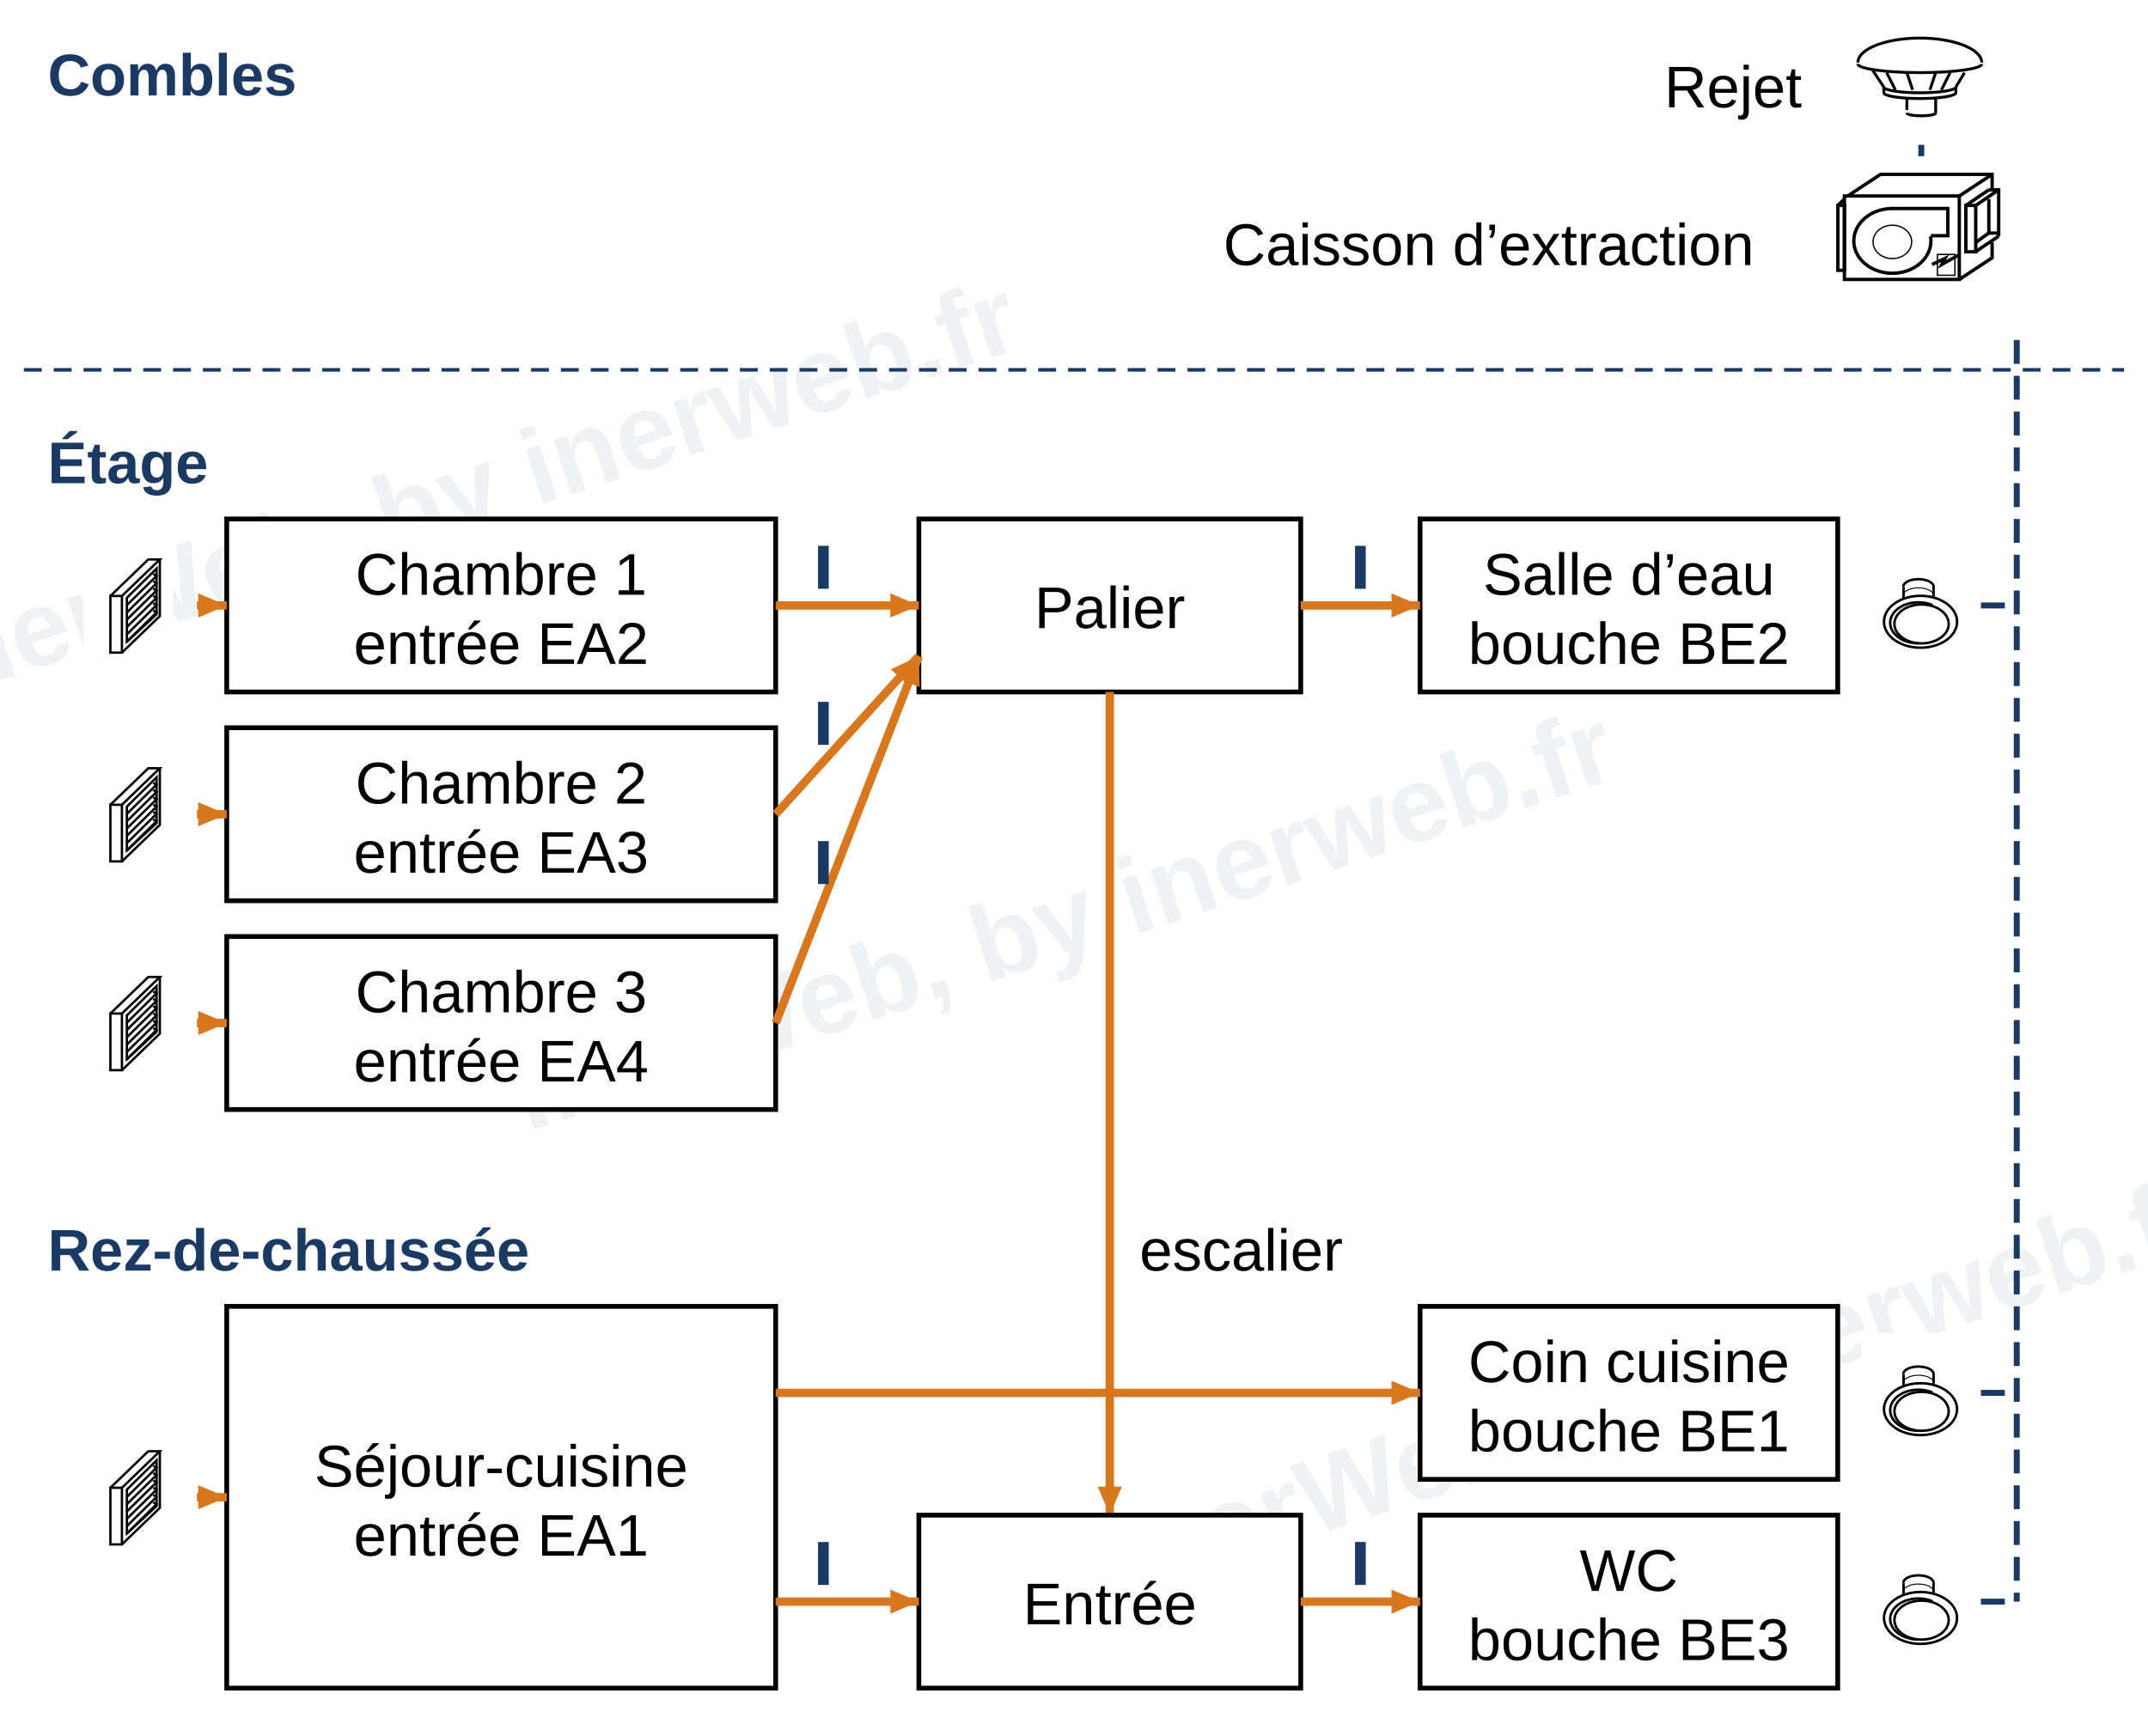
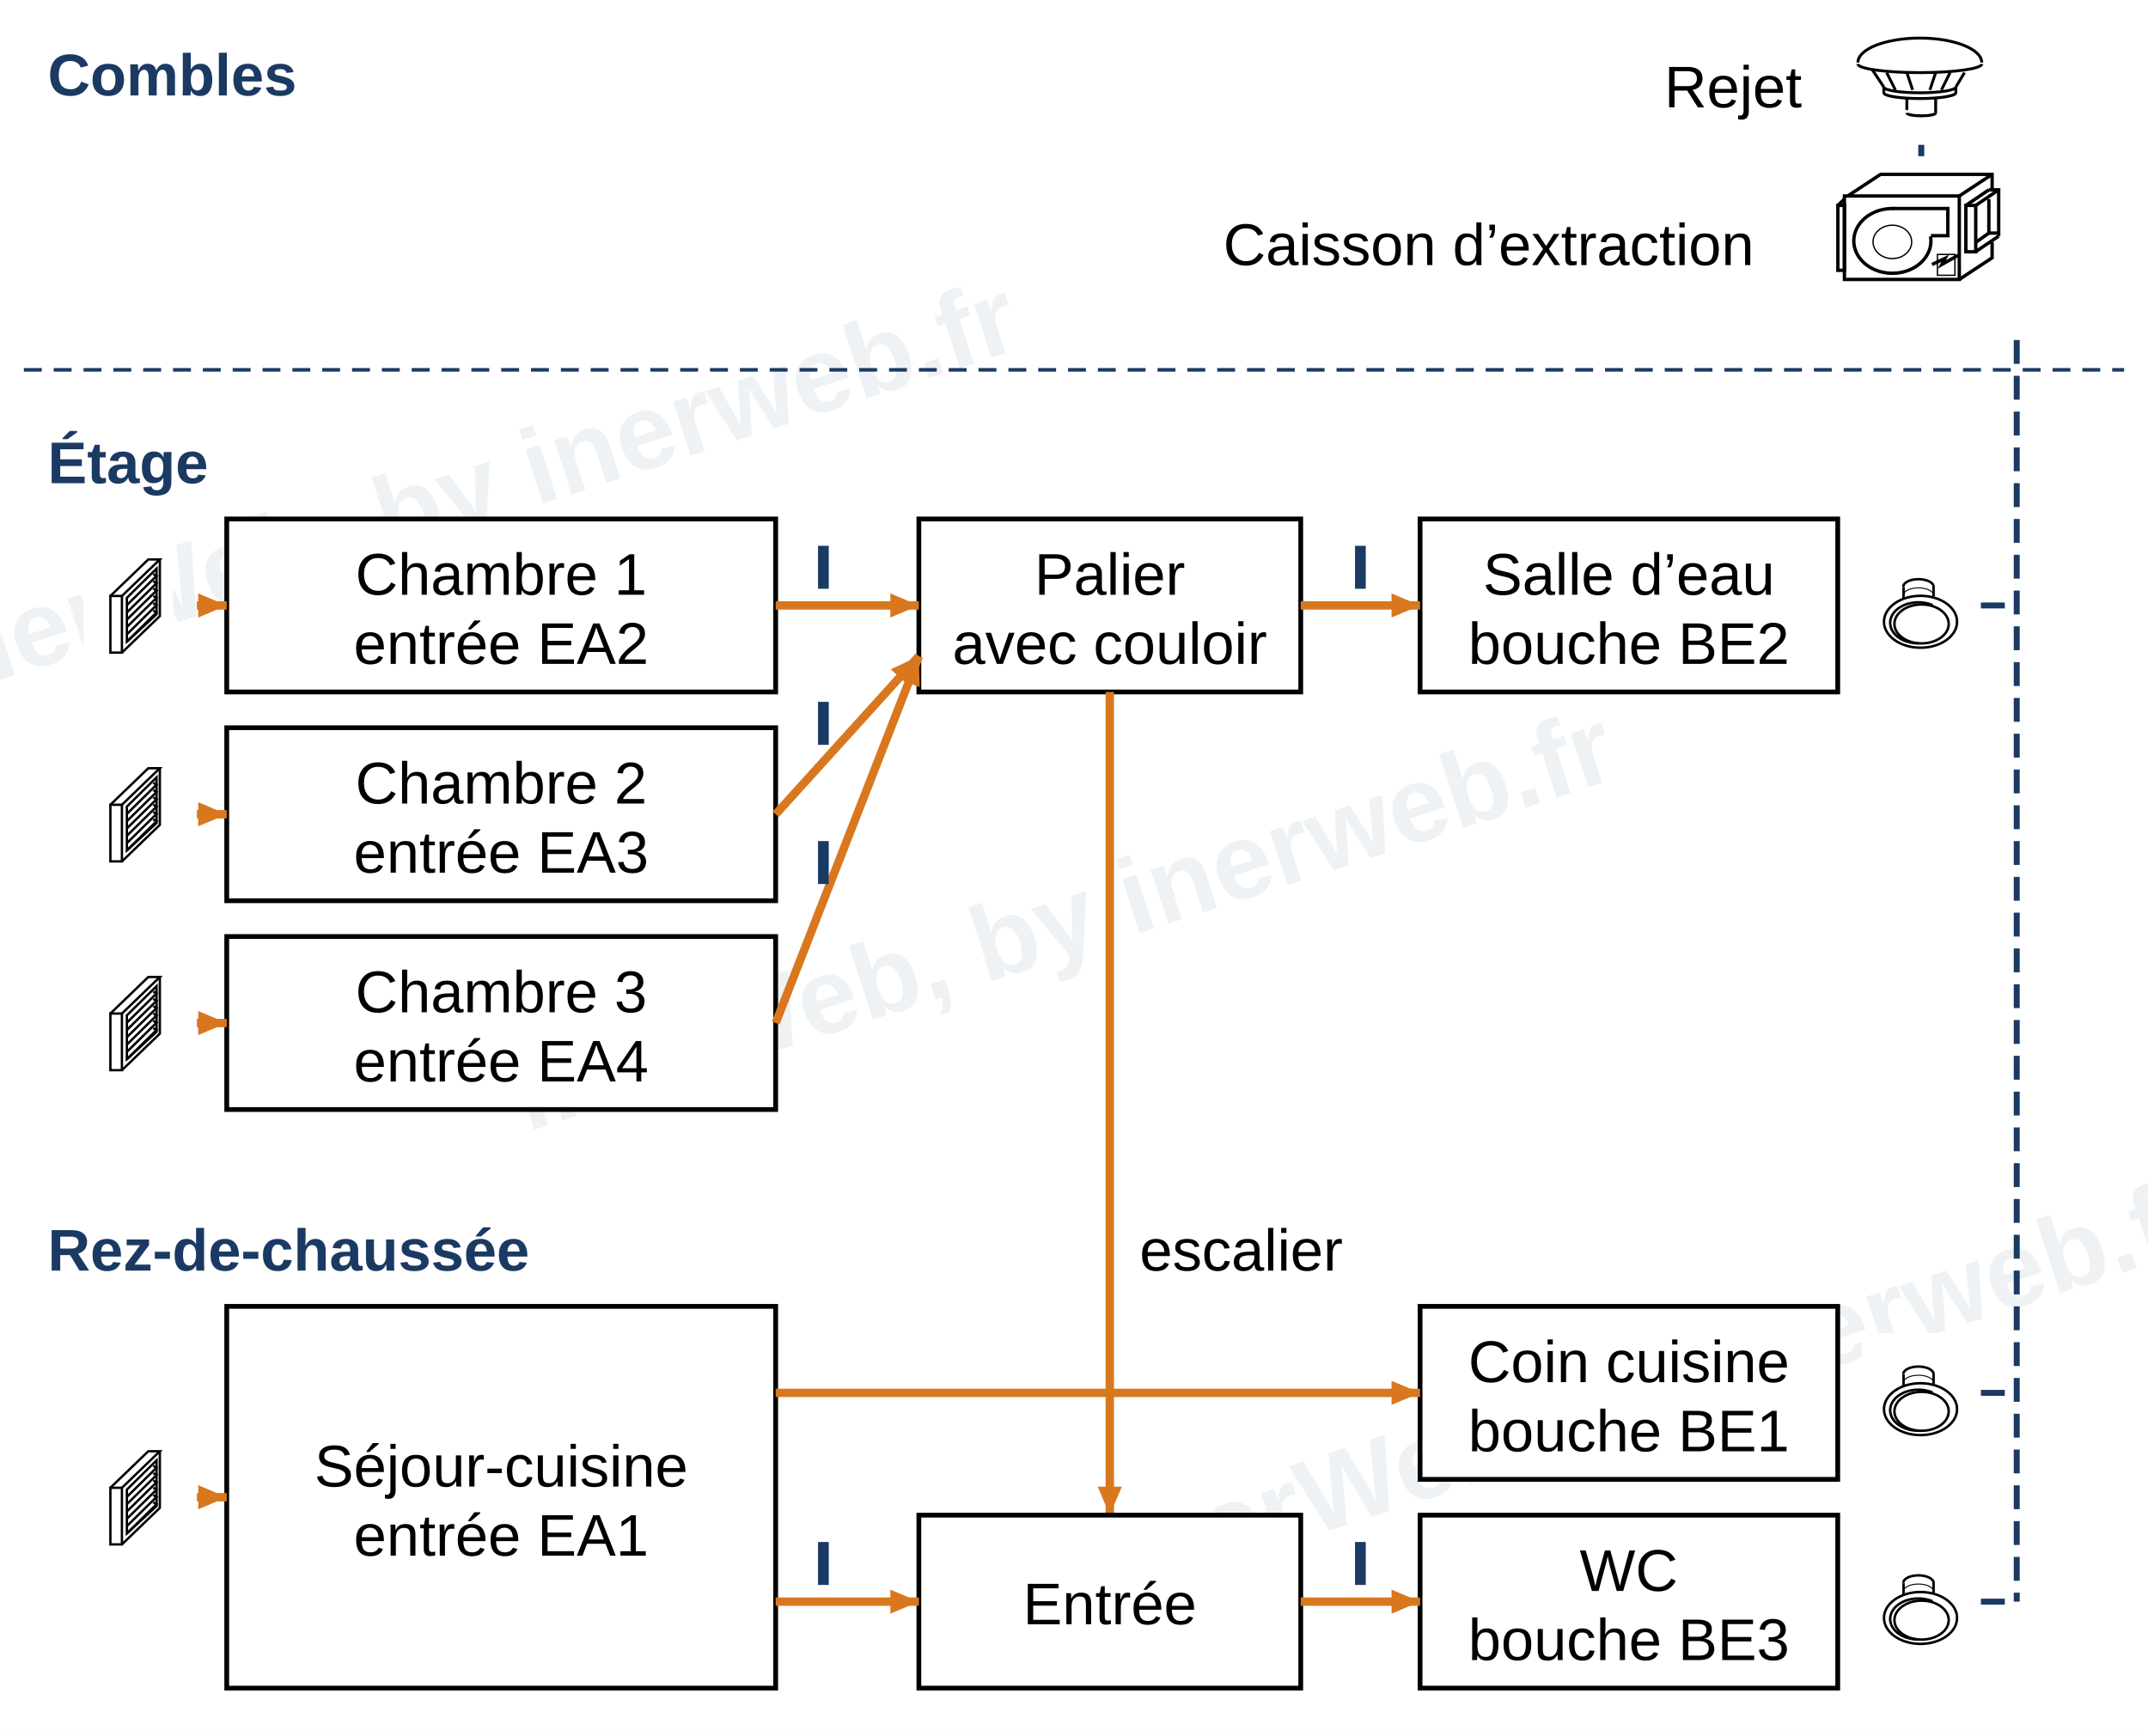
<svg xmlns="http://www.w3.org/2000/svg" viewBox="0 0 180 145.50" width="180mm" height="145.50mm" role="img">
  <rect width="180" height="145.50" fill="#fff" />
  <g>
    <text x="90" y="80" font-family="Trebuchet MS, Arial, sans-serif" font-size="9" font-weight="bold" text-anchor="middle" fill="#1b3a63" fill-opacity="0.07" transform="rotate(-18 90 80)">inerWeb, by inerweb.fr</text>
    <text x="40" y="44" font-family="Trebuchet MS, Arial, sans-serif" font-size="9" font-weight="bold" text-anchor="middle" fill="#1b3a63" fill-opacity="0.07" transform="rotate(-18 40 44)">inerWeb, by inerweb.fr</text>
    <text x="140" y="119" font-family="Trebuchet MS, Arial, sans-serif" font-size="9" font-weight="bold" text-anchor="middle" fill="#1b3a63" fill-opacity="0.07" transform="rotate(-18 140 119)">inerWeb, by inerweb.fr</text>
  </g>
  <text x="4.00" y="8.00" font-family="Trebuchet MS, Arial, sans-serif" font-size="4.94" font-weight="bold" text-anchor="start" fill="#1b3a63">Combles</text>
  <line x1="2.00" y1="31.00" x2="178.00" y2="31.00" stroke="#1b3a63" stroke-width="0.3" stroke-dasharray="1.5 1" />
  <g transform="translate(150.00 12.14)">
    <svg x="0" y="0" width="22.00" height="16.36" viewBox="-34.0 -24.0 78.0 58.0" overflow="visible">
      <rect x="-34.0" y="-24.0" width="78.0" height="58.0" fill="#ffffff" />
      <line x1="21.18" y1="7.73" x2="28" y2="3.14" stroke="black" stroke-width="1" fill="none" />
      <line x1="18.25" y1="-6" x2="25.08" y2="-10.63" stroke="black" stroke-width="1" fill="none" />
      <line x1="21.18" y1="-6" x2="28" y2="-10.63" stroke="black" stroke-width="1" fill="none" />
      <rect x="-19.78" y="-6" width="1.95" height="19.29" rx="0" ry="0" stroke="black" stroke-width="1" fill="none" />
      <ellipse cx="-3.59" cy="4.84" rx="5.74" ry="4.96" stroke="black" stroke-width="0.4" fill="none" />
      <polyline points="-3.6,-5.08 12.89,-5.08 12.89,3 7.87,3" stroke="black" stroke-width="1" fill="none" />
      <path d="M -3.19,-5.07 A 11.46,9.62 0 1 0 7.76,3.20" stroke="black" stroke-width="1" fill="none" />
      <rect x="-17.83" y="-8.8" width="34.13" height="24.8" rx="0" ry="0" stroke="black" stroke-width="1" fill="none" />
      <rect x="18.25" y="-6" width="2.93" height="13.78" rx="0" ry="0" stroke="black" stroke-width="1" fill="none" />
      <line x1="16.3" y1="-8.8" x2="26.05" y2="-15.23" stroke="black" stroke-width="1" fill="none" />
      <line x1="-19.78" y1="-6" x2="-17.83" y2="-7.88" stroke="black" stroke-width="1" fill="none" />
      <polyline points="25.08,-10.63 28,-10.63 28,3.14" stroke="black" stroke-width="1" fill="none" />
      <polyline points="25.08,-7.88 25.08,2.22 21.18,5" stroke="black" stroke-width="1" fill="none" />
      <line x1="25.08" y1="2.22" x2="28" y2="2.22" stroke="black" stroke-width="1" fill="none" />
      <polyline points="-16.85,-8.8 -7.1,-15.23 26.05,-15.23 26.05,-10.63" stroke="black" stroke-width="1" fill="none" />
      <polyline points="26.05,5 26.05,9.57 16.3,16" stroke="black" stroke-width="1" fill="none" />
      <polyline points="8.18,11.56 12.08,9.73 11.1,11.56 16,8.81" stroke="black" stroke-width="1" fill="none" />
      <rect x="9.8" y="8.57" width="5.2" height="6.19" rx="0" ry="0" stroke="black" stroke-width="0.4" fill="none" />
    </svg>
  </g>
  <text x="147.00" y="22.22" font-family="Trebuchet MS, Arial, sans-serif" font-size="4.94" text-anchor="end" fill="#000">Caisson d’extraction</text>
  <g transform="translate(154.00 1.50)">
    <svg x="0" y="0" width="14.00" height="11.59" viewBox="-29.0 -25.0 58.0 48.0" overflow="visible">
      <rect x="-29.0" y="-25.0" width="58.0" height="48.0" fill="#ffffff" />
      <path d="M -5.00,8.00 A 5.00,1.00 0 0 0 5.00,8.00" stroke="black" stroke-width="1" fill="none" />
      <path d="M -13.00,-1.00 A 12.50,2.00 0 0 0 12.00,-1.00" stroke="black" stroke-width="1" fill="none" />
      <path d="M -13.00,1.00 A 12.50,2.00 0 0 0 12.00,1.00" stroke="black" stroke-width="1" fill="none" />
      <path d="M 21.00,-9.50 A 21.50,8.50 0 0 0 -22.00,-9.50" stroke="black" stroke-width="1" fill="none" />
      <line x1="-17" y1="-7" x2="-13" y2="-1" stroke="black" stroke-width="1" fill="none" />
      <line x1="-12" y1="-6" x2="-9" y2="0" stroke="black" stroke-width="1" fill="none" />
      <line x1="-5" y1="-6" x2="-3" y2="0" stroke="black" stroke-width="1" fill="none" />
      <line x1="5" y1="-6" x2="3" y2="0" stroke="black" stroke-width="1" fill="none" />
      <line x1="10" y1="-6" x2="7" y2="0" stroke="black" stroke-width="1" fill="none" />
      <line x1="15" y1="-6" x2="12" y2="-1" stroke="black" stroke-width="1" fill="none" />
      <path d="M -22.00,-9.00 A 21.50,3.00 0 0 0 21.00,-9.00" stroke="black" stroke-width="1" fill="none" />
      <line x1="-13" y1="-1" x2="-13" y2="1" stroke="black" stroke-width="1" fill="none" />
      <line x1="12" y1="-1" x2="12" y2="1" stroke="black" stroke-width="1" fill="none" />
      <line x1="-5" y1="7" x2="-5" y2="3" stroke="black" stroke-width="1" fill="none" />
      <line x1="5" y1="8" x2="5" y2="3" stroke="black" stroke-width="1" fill="none" />
    </svg>
  </g>
  <text x="151.00" y="9.00" font-family="Trebuchet MS, Arial, sans-serif" font-size="4.94" text-anchor="end" fill="#000">Rejet</text>
  <line x1="161.00" y1="13.09" x2="161.00" y2="12.14" stroke="#1b3a63" stroke-width="0.5" />
  <line x1="169.00" y1="28.50" x2="169.00" y2="134.25" stroke="#1b3a63" stroke-width="0.5" stroke-dasharray="2 1" />
  <text x="4.00" y="40.50" font-family="Trebuchet MS, Arial, sans-serif" font-size="4.94" font-weight="bold" text-anchor="start" fill="#1b3a63">Étage</text>
  <rect x="19.00" y="43.50" width="46.00" height="14.50" fill="#fff" stroke="#000" stroke-width="0.4" />
  <text x="42.00" y="49.85" font-family="Trebuchet MS, Arial, sans-serif" font-size="4.94" text-anchor="middle" fill="#000">Chambre 1</text>
  <text x="42.00" y="55.65" font-family="Trebuchet MS, Arial, sans-serif" font-size="4.94" text-anchor="middle" fill="#000">entrée EA2</text>
  <g transform="translate(7.00 45.03)">
    <svg x="0" y="0" width="7.50" height="11.45" viewBox="-21.0 -36.0 38.0 58.0" overflow="visible">
      <rect x="-21.0" y="-36.0" width="38.0" height="58.0" fill="#ffffff" />
      <polyline points="8.6,-7.95 10,-7.17 -2.6,5.24" stroke="black" stroke-width="1" fill="none" />
      <polyline points="8.6,-14.15 10,-13.38 -2.6,-1" stroke="black" stroke-width="1" fill="none" />
      <polyline points="8.6,-11.05 10,-10.27 -2.6,2.14" stroke="black" stroke-width="1" fill="none" />
      <polyline points="8.6,-4.84 10,-4.07 -2.6,8.35" stroke="black" stroke-width="1" fill="none" />
      <polyline points="8.6,-17.26 10,-16.48 -2.6,-4.07" stroke="black" stroke-width="1" fill="none" />
      <rect x="-9.6" y="-11.05" width="4.9" height="24.05" rx="0" ry="0" stroke="black" stroke-width="1" fill="none" />
      <polyline points="-9.6,-11.05 6.5,-26.57 11.4,-26.57 -4.7,-11.05" stroke="black" stroke-width="1" fill="none" />
      <polyline points="-4.7,13 11.4,-2.52 11.4,-26.57" stroke="black" stroke-width="1" fill="none" />
      <polygon points="-2.6,-10.27 -2.6,8.35 10,-3.29 10,-22.69" stroke="black" stroke-width="1" fill="none" />
      <polyline points="8.6,-20.36 10,-19.58 -2.6,-7.17" stroke="black" stroke-width="1" fill="none" />
    </svg>
  </g>
  <line x1="16.50" y1="50.75" x2="19.00" y2="50.75" stroke="#d9771f" stroke-width="0.7" />
  <polygon points="19.00,50.75 16.61,51.76 16.61,49.74" fill="#d9771f" />
  <rect x="19.00" y="61.00" width="46.00" height="14.50" fill="#fff" stroke="#000" stroke-width="0.4" />
  <text x="42.00" y="67.35" font-family="Trebuchet MS, Arial, sans-serif" font-size="4.94" text-anchor="middle" fill="#000">Chambre 2</text>
  <text x="42.00" y="73.15" font-family="Trebuchet MS, Arial, sans-serif" font-size="4.94" text-anchor="middle" fill="#000">entrée EA3</text>
  <g transform="translate(7.00 62.53)">
    <svg x="0" y="0" width="7.50" height="11.45" viewBox="-21.0 -36.0 38.0 58.0" overflow="visible">
      <rect x="-21.0" y="-36.0" width="38.0" height="58.0" fill="#ffffff" />
      <polyline points="8.6,-7.95 10,-7.17 -2.6,5.24" stroke="black" stroke-width="1" fill="none" />
      <polyline points="8.6,-14.15 10,-13.38 -2.6,-1" stroke="black" stroke-width="1" fill="none" />
      <polyline points="8.6,-11.05 10,-10.27 -2.6,2.14" stroke="black" stroke-width="1" fill="none" />
      <polyline points="8.6,-4.84 10,-4.07 -2.6,8.35" stroke="black" stroke-width="1" fill="none" />
      <polyline points="8.6,-17.26 10,-16.48 -2.6,-4.07" stroke="black" stroke-width="1" fill="none" />
      <rect x="-9.6" y="-11.05" width="4.9" height="24.05" rx="0" ry="0" stroke="black" stroke-width="1" fill="none" />
      <polyline points="-9.6,-11.05 6.5,-26.57 11.4,-26.57 -4.7,-11.05" stroke="black" stroke-width="1" fill="none" />
      <polyline points="-4.7,13 11.4,-2.52 11.4,-26.57" stroke="black" stroke-width="1" fill="none" />
      <polygon points="-2.6,-10.27 -2.6,8.35 10,-3.29 10,-22.69" stroke="black" stroke-width="1" fill="none" />
      <polyline points="8.6,-20.36 10,-19.58 -2.6,-7.17" stroke="black" stroke-width="1" fill="none" />
    </svg>
  </g>
  <line x1="16.50" y1="68.25" x2="19.00" y2="68.25" stroke="#d9771f" stroke-width="0.7" />
  <polygon points="19.00,68.25 16.61,69.26 16.61,67.24" fill="#d9771f" />
  <rect x="19.00" y="78.50" width="46.00" height="14.50" fill="#fff" stroke="#000" stroke-width="0.4" />
  <text x="42.00" y="84.85" font-family="Trebuchet MS, Arial, sans-serif" font-size="4.94" text-anchor="middle" fill="#000">Chambre 3</text>
  <text x="42.00" y="90.65" font-family="Trebuchet MS, Arial, sans-serif" font-size="4.94" text-anchor="middle" fill="#000">entrée EA4</text>
  <g transform="translate(7.00 80.03)">
    <svg x="0" y="0" width="7.50" height="11.45" viewBox="-21.0 -36.0 38.0 58.0" overflow="visible">
      <rect x="-21.0" y="-36.0" width="38.0" height="58.0" fill="#ffffff" />
      <polyline points="8.6,-7.95 10,-7.17 -2.6,5.24" stroke="black" stroke-width="1" fill="none" />
      <polyline points="8.6,-14.15 10,-13.38 -2.6,-1" stroke="black" stroke-width="1" fill="none" />
      <polyline points="8.6,-11.05 10,-10.27 -2.6,2.14" stroke="black" stroke-width="1" fill="none" />
      <polyline points="8.6,-4.84 10,-4.07 -2.6,8.35" stroke="black" stroke-width="1" fill="none" />
      <polyline points="8.6,-17.26 10,-16.48 -2.6,-4.07" stroke="black" stroke-width="1" fill="none" />
      <rect x="-9.6" y="-11.05" width="4.9" height="24.05" rx="0" ry="0" stroke="black" stroke-width="1" fill="none" />
      <polyline points="-9.6,-11.05 6.5,-26.57 11.4,-26.57 -4.7,-11.05" stroke="black" stroke-width="1" fill="none" />
      <polyline points="-4.7,13 11.4,-2.52 11.4,-26.57" stroke="black" stroke-width="1" fill="none" />
      <polygon points="-2.6,-10.27 -2.6,8.35 10,-3.29 10,-22.69" stroke="black" stroke-width="1" fill="none" />
      <polyline points="8.6,-20.36 10,-19.58 -2.6,-7.17" stroke="black" stroke-width="1" fill="none" />
    </svg>
  </g>
  <line x1="16.50" y1="85.75" x2="19.00" y2="85.75" stroke="#d9771f" stroke-width="0.7" />
  <polygon points="19.00,85.75 16.61,86.76 16.61,84.74" fill="#d9771f" />
  <rect x="77.00" y="43.50" width="32.00" height="14.50" fill="#fff" stroke="#000" stroke-width="0.4" />
-   <text x="93.00" y="52.65" font-family="Trebuchet MS, Arial, sans-serif" font-size="4.94" text-anchor="middle" fill="#000">Palier</text>
+   <text x="93.00" y="49.85" font-family="Trebuchet MS, Arial, sans-serif" font-size="4.94" text-anchor="middle" fill="#000">Palier</text>
+   <text x="93.00" y="55.65" font-family="Trebuchet MS, Arial, sans-serif" font-size="4.94" text-anchor="middle" fill="#000">avec couloir</text>
  <line x1="65.00" y1="50.75" x2="77.00" y2="50.75" stroke="#d9771f" stroke-width="0.7" />
  <polygon points="77.00,50.75 74.61,51.76 74.61,49.74" fill="#d9771f" />
  <line x1="69.00" y1="45.75" x2="69.00" y2="49.35" stroke="#1b3a63" stroke-width="0.9" />
  <line x1="65.00" y1="68.25" x2="77.00" y2="55.00" stroke="#d9771f" stroke-width="0.7" />
  <polygon points="77.00,55.00 76.14,57.45 74.64,56.10" fill="#d9771f" />
  <line x1="69.00" y1="58.83" x2="69.00" y2="62.43" stroke="#1b3a63" stroke-width="0.9" />
  <line x1="65.00" y1="85.75" x2="77.00" y2="55.00" stroke="#d9771f" stroke-width="0.7" />
  <polygon points="77.00,55.00 77.07,57.60 75.19,56.86" fill="#d9771f" />
  <line x1="69.00" y1="70.50" x2="69.00" y2="74.10" stroke="#1b3a63" stroke-width="0.9" />
  <rect x="119.00" y="43.50" width="35.00" height="14.50" fill="#fff" stroke="#000" stroke-width="0.4" />
  <text x="136.50" y="49.85" font-family="Trebuchet MS, Arial, sans-serif" font-size="4.94" text-anchor="middle" fill="#000">Salle d’eau</text>
  <text x="136.50" y="55.65" font-family="Trebuchet MS, Arial, sans-serif" font-size="4.94" text-anchor="middle" fill="#000">bouche BE2</text>
  <g transform="translate(156.00 45.75)">
    <svg x="0" y="0" width="10.00" height="10.00" viewBox="-23.0 -31.0 48.0 48.0" overflow="visible">
      <rect x="-23.0" y="-31.0" width="48.0" height="48.0" fill="#ffffff" />
      <ellipse cx="0.70" cy="-0.44" rx="14.70" ry="10.44" stroke="black" stroke-width="1" fill="none" />
      <path d="M 5.95,-14.54 A 6.09,3.04 0 0 0 -6.23,-14.54" stroke="black" stroke-width="1" fill="none" />
      <path d="M 5.95,-11.05 A 6.09,3.04 0 0 0 -6.23,-11.05" stroke="black" stroke-width="0.4" fill="none" />
      <line x1="5.95" y1="-14.75" x2="5.95" y2="-10.61" stroke="black" stroke-width="1" fill="none" />
      <ellipse cx="1.12" cy="0.43" rx="10.92" ry="7.83" stroke="black" stroke-width="1" fill="none" />
      <path d="M 5.53,-7.16 A 11.34,8.27 0 1 0 -0.14,8.26" stroke="black" stroke-width="1" fill="none" />
      <line x1="-6.13" y1="-14.42" x2="-6.13" y2="-9.77" stroke="black" stroke-width="1" fill="none" />
    </svg>
  </g>
  <line x1="166.00" y1="50.75" x2="169.00" y2="50.75" stroke="#1b3a63" stroke-width="0.5" stroke-dasharray="2 1" />
  <line x1="109.00" y1="50.75" x2="119.00" y2="50.75" stroke="#d9771f" stroke-width="0.7" />
  <polygon points="119.00,50.75 116.61,51.76 116.61,49.74" fill="#d9771f" />
  <line x1="114.00" y1="45.75" x2="114.00" y2="49.35" stroke="#1b3a63" stroke-width="0.9" />
  <line x1="93.00" y1="58.00" x2="93.00" y2="127.00" stroke="#d9771f" stroke-width="0.7" />
  <polygon points="93.00,127.00 91.99,124.61 94.01,124.61" fill="#d9771f" />
  <text x="95.50" y="106.50" font-family="Trebuchet MS, Arial, sans-serif" font-size="4.94" text-anchor="start" fill="#000">escalier</text>
  <text x="4.00" y="106.50" font-family="Trebuchet MS, Arial, sans-serif" font-size="4.94" font-weight="bold" text-anchor="start" fill="#1b3a63">Rez-de-chaussée</text>
  <rect x="19.00" y="109.50" width="46.00" height="32.00" fill="#fff" stroke="#000" stroke-width="0.4" />
  <text x="42.00" y="124.60" font-family="Trebuchet MS, Arial, sans-serif" font-size="4.94" text-anchor="middle" fill="#000">Séjour-cuisine</text>
  <text x="42.00" y="130.40" font-family="Trebuchet MS, Arial, sans-serif" font-size="4.94" text-anchor="middle" fill="#000">entrée EA1</text>
  <g transform="translate(7.00 119.78)">
    <svg x="0" y="0" width="7.50" height="11.45" viewBox="-21.0 -36.0 38.0 58.0" overflow="visible">
      <rect x="-21.0" y="-36.0" width="38.0" height="58.0" fill="#ffffff" />
      <polyline points="8.6,-7.95 10,-7.17 -2.6,5.24" stroke="black" stroke-width="1" fill="none" />
      <polyline points="8.6,-14.15 10,-13.38 -2.6,-1" stroke="black" stroke-width="1" fill="none" />
      <polyline points="8.6,-11.05 10,-10.27 -2.6,2.14" stroke="black" stroke-width="1" fill="none" />
      <polyline points="8.6,-4.84 10,-4.07 -2.6,8.35" stroke="black" stroke-width="1" fill="none" />
      <polyline points="8.6,-17.26 10,-16.48 -2.6,-4.07" stroke="black" stroke-width="1" fill="none" />
      <rect x="-9.6" y="-11.05" width="4.9" height="24.05" rx="0" ry="0" stroke="black" stroke-width="1" fill="none" />
      <polyline points="-9.6,-11.05 6.5,-26.57 11.4,-26.57 -4.7,-11.05" stroke="black" stroke-width="1" fill="none" />
      <polyline points="-4.7,13 11.4,-2.52 11.4,-26.57" stroke="black" stroke-width="1" fill="none" />
      <polygon points="-2.6,-10.27 -2.6,8.35 10,-3.29 10,-22.69" stroke="black" stroke-width="1" fill="none" />
      <polyline points="8.6,-20.36 10,-19.58 -2.6,-7.17" stroke="black" stroke-width="1" fill="none" />
    </svg>
  </g>
  <line x1="16.50" y1="125.50" x2="19.00" y2="125.50" stroke="#d9771f" stroke-width="0.7" />
  <polygon points="19.00,125.50 16.61,126.51 16.61,124.49" fill="#d9771f" />
  <rect x="77.00" y="127.00" width="32.00" height="14.50" fill="#fff" stroke="#000" stroke-width="0.4" />
  <text x="93.00" y="136.15" font-family="Trebuchet MS, Arial, sans-serif" font-size="4.94" text-anchor="middle" fill="#000">Entrée</text>
  <line x1="65.00" y1="134.25" x2="77.00" y2="134.25" stroke="#d9771f" stroke-width="0.7" />
  <polygon points="77.00,134.25 74.61,135.26 74.61,133.24" fill="#d9771f" />
  <line x1="69.00" y1="129.25" x2="69.00" y2="132.85" stroke="#1b3a63" stroke-width="0.9" />
  <rect x="119.00" y="109.50" width="35.00" height="14.50" fill="#fff" stroke="#000" stroke-width="0.4" />
  <text x="136.50" y="115.85" font-family="Trebuchet MS, Arial, sans-serif" font-size="4.94" text-anchor="middle" fill="#000">Coin cuisine</text>
  <text x="136.50" y="121.65" font-family="Trebuchet MS, Arial, sans-serif" font-size="4.94" text-anchor="middle" fill="#000">bouche BE1</text>
  <g transform="translate(156.00 111.75)">
    <svg x="0" y="0" width="10.00" height="10.00" viewBox="-23.0 -31.0 48.0 48.0" overflow="visible">
      <rect x="-23.0" y="-31.0" width="48.0" height="48.0" fill="#ffffff" />
      <ellipse cx="0.70" cy="-0.44" rx="14.70" ry="10.44" stroke="black" stroke-width="1" fill="none" />
      <path d="M 5.95,-14.54 A 6.09,3.04 0 0 0 -6.23,-14.54" stroke="black" stroke-width="1" fill="none" />
      <path d="M 5.95,-11.05 A 6.09,3.04 0 0 0 -6.23,-11.05" stroke="black" stroke-width="0.4" fill="none" />
      <line x1="5.95" y1="-14.75" x2="5.95" y2="-10.61" stroke="black" stroke-width="1" fill="none" />
      <ellipse cx="1.12" cy="0.43" rx="10.92" ry="7.83" stroke="black" stroke-width="1" fill="none" />
      <path d="M 5.53,-7.16 A 11.34,8.27 0 1 0 -0.14,8.26" stroke="black" stroke-width="1" fill="none" />
      <line x1="-6.13" y1="-14.42" x2="-6.13" y2="-9.77" stroke="black" stroke-width="1" fill="none" />
    </svg>
  </g>
  <line x1="166.00" y1="116.75" x2="169.00" y2="116.75" stroke="#1b3a63" stroke-width="0.5" stroke-dasharray="2 1" />
  <line x1="65.00" y1="116.75" x2="119.00" y2="116.75" stroke="#d9771f" stroke-width="0.7" />
  <polygon points="119.00,116.75 116.61,117.76 116.61,115.74" fill="#d9771f" />
  <rect x="119.00" y="127.00" width="35.00" height="14.50" fill="#fff" stroke="#000" stroke-width="0.4" />
  <text x="136.50" y="133.35" font-family="Trebuchet MS, Arial, sans-serif" font-size="4.94" text-anchor="middle" fill="#000">WC</text>
  <text x="136.50" y="139.15" font-family="Trebuchet MS, Arial, sans-serif" font-size="4.94" text-anchor="middle" fill="#000">bouche BE3</text>
  <g transform="translate(156.00 129.25)">
    <svg x="0" y="0" width="10.00" height="10.00" viewBox="-23.0 -31.0 48.0 48.0" overflow="visible">
      <rect x="-23.0" y="-31.0" width="48.0" height="48.0" fill="#ffffff" />
      <ellipse cx="0.70" cy="-0.44" rx="14.70" ry="10.44" stroke="black" stroke-width="1" fill="none" />
      <path d="M 5.95,-14.54 A 6.09,3.04 0 0 0 -6.23,-14.54" stroke="black" stroke-width="1" fill="none" />
      <path d="M 5.95,-11.05 A 6.09,3.04 0 0 0 -6.23,-11.05" stroke="black" stroke-width="0.4" fill="none" />
      <line x1="5.95" y1="-14.75" x2="5.95" y2="-10.61" stroke="black" stroke-width="1" fill="none" />
      <ellipse cx="1.12" cy="0.43" rx="10.92" ry="7.83" stroke="black" stroke-width="1" fill="none" />
      <path d="M 5.53,-7.16 A 11.34,8.27 0 1 0 -0.14,8.26" stroke="black" stroke-width="1" fill="none" />
      <line x1="-6.13" y1="-14.42" x2="-6.13" y2="-9.77" stroke="black" stroke-width="1" fill="none" />
    </svg>
  </g>
  <line x1="166.00" y1="134.25" x2="169.00" y2="134.25" stroke="#1b3a63" stroke-width="0.5" stroke-dasharray="2 1" />
  <line x1="109.00" y1="134.25" x2="119.00" y2="134.25" stroke="#d9771f" stroke-width="0.7" />
  <polygon points="119.00,134.25 116.61,135.26 116.61,133.24" fill="#d9771f" />
  <line x1="114.00" y1="129.25" x2="114.00" y2="132.85" stroke="#1b3a63" stroke-width="0.9" />
</svg>
